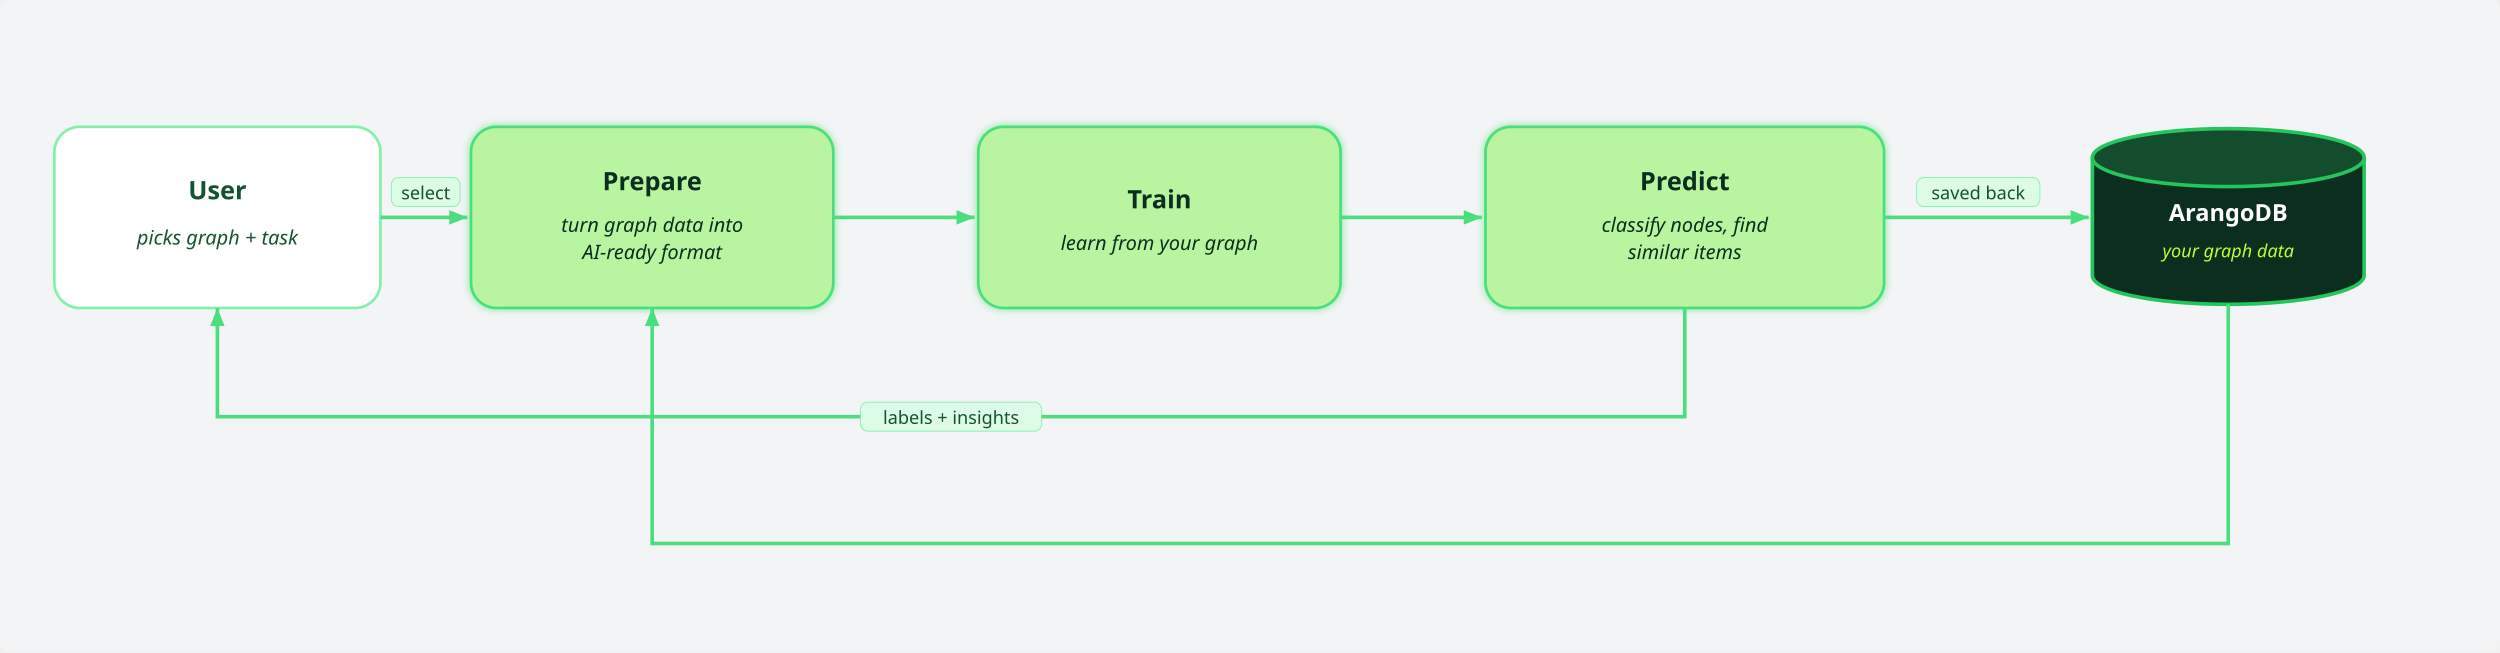
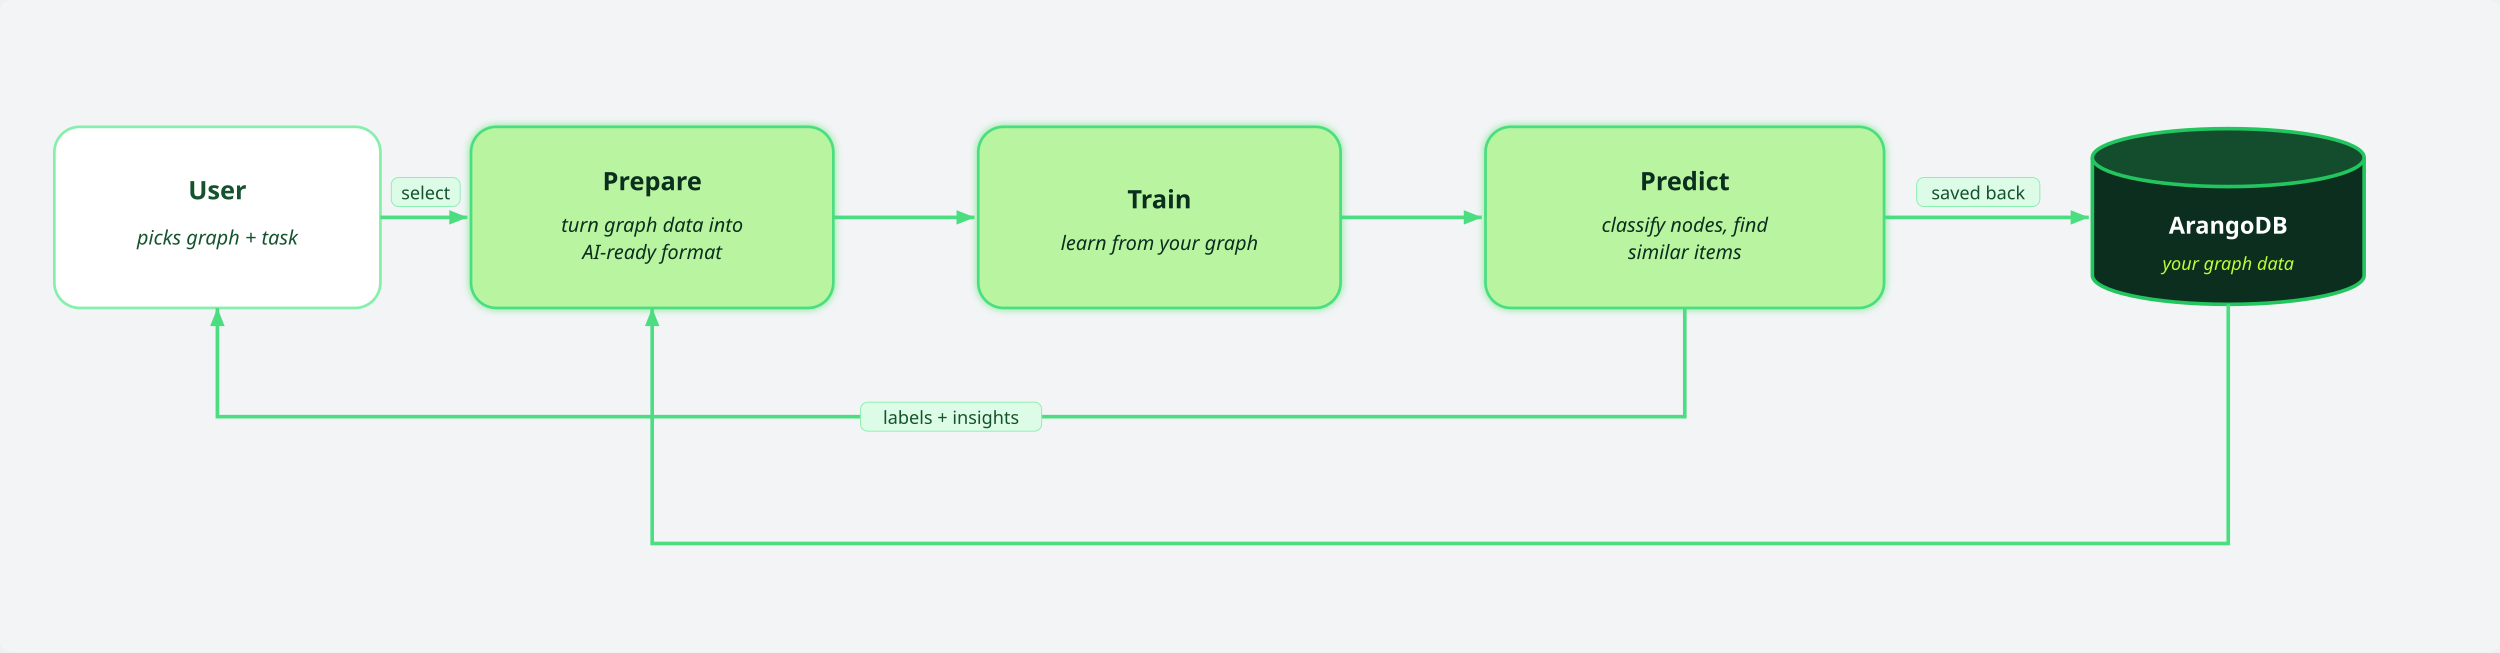
<svg xmlns="http://www.w3.org/2000/svg" viewBox="0 0 1380 360" style="display:block;width:100%;max-width:1380px;margin:0 auto">
  <style>
    .gml .pill-aai { fill: #b9f5a0; stroke: #4ade80; stroke-width: 1.5; }
    .gml .pill-ps  { fill: #ffffff; stroke: #86efac; stroke-width: 1.5; }
    .gml .cyl-db   { fill: #0b2e1e; stroke: #22c55e; stroke-width: 2; }
    .gml .cyl-db-top { fill: #134d2e; stroke: #22c55e; stroke-width: 2; }
    .gml .card:hover .pill-aai     { fill: #ffffff; stroke: #22c55e; }
    .gml .card:hover .pill-ps      { fill: #dcfce7; stroke: #22c55e; }
    .gml .card:hover .cyl-db       { fill: #134d2e; stroke: #b9ff38; }
    .gml .card:hover .cyl-db-top   { fill: #1a5e38; stroke: #b9ff38; }
  </style>
  <defs>
    <filter id="gml-glow" x="-20%" y="-20%" width="140%" height="140%">
      <feGaussianBlur stdDeviation="2" result="blur" />
      <feMerge>
        <feMergeNode in="blur" />
        <feMergeNode in="SourceGraphic" />
      </feMerge>
    </filter>
    <marker id="gml-arrow" markerWidth="10" markerHeight="8" refX="10" refY="4" orient="auto" markerUnits="userSpaceOnUse">
      <polygon points="0 0,10 4,0 8" fill="#4ade80" />
    </marker>
  </defs>
  <g class="gml">
    <rect width="1380" height="360" fill="#f3f4f6" rx="6" />
    <g class="card">
      <rect x="30" y="70" width="180" height="100" rx="14" class="pill-ps" />
      <text x="120" y="110" text-anchor="middle" font-family="sans-serif" font-size="14" font-weight="bold" fill="#14532d">User</text>
      <text x="120" y="135" text-anchor="middle" font-family="sans-serif" font-size="11" font-style="italic" fill="#14532d">picks graph + task</text>
    </g>
    <path d="M 210 120 L 258 120" stroke="#4ade80" stroke-width="2" fill="none" marker-end="url(#gml-arrow)" />
    <rect x="216" y="98" width="38" height="16" rx="4" fill="#dcfce7" stroke="#86efac" stroke-width="0.5" />
    <text x="235" y="110" text-anchor="middle" font-family="sans-serif" font-size="10" fill="#14532d">select</text>
    <g class="card">
      <rect x="260" y="70" width="200" height="100" rx="14" class="pill-aai" filter="url(#gml-glow)" />
      <text x="360" y="105" text-anchor="middle" font-family="sans-serif" font-size="14" font-weight="bold" fill="#0b2e1e">Prepare</text>
      <text x="360" y="128" text-anchor="middle" font-family="sans-serif" font-size="11" font-style="italic" fill="#0b2e1e">turn graph data into</text>
      <text x="360" y="143" text-anchor="middle" font-family="sans-serif" font-size="11" font-style="italic" fill="#0b2e1e">AI-ready format</text>
    </g>
    <path d="M 460 120 L 538 120" stroke="#4ade80" stroke-width="2" fill="none" marker-end="url(#gml-arrow)" />
    <g class="card">
      <rect x="540" y="70" width="200" height="100" rx="14" class="pill-aai" filter="url(#gml-glow)" />
      <text x="640" y="115" text-anchor="middle" font-family="sans-serif" font-size="14" font-weight="bold" fill="#0b2e1e">Train</text>
      <text x="640" y="138" text-anchor="middle" font-family="sans-serif" font-size="11" font-style="italic" fill="#0b2e1e">learn from your graph</text>
    </g>
    <path d="M 740 120 L 818 120" stroke="#4ade80" stroke-width="2" fill="none" marker-end="url(#gml-arrow)" />
    <g class="card">
      <rect x="820" y="70" width="220" height="100" rx="14" class="pill-aai" filter="url(#gml-glow)" />
      <text x="930" y="105" text-anchor="middle" font-family="sans-serif" font-size="14" font-weight="bold" fill="#0b2e1e">Predict</text>
      <text x="930" y="128" text-anchor="middle" font-family="sans-serif" font-size="11" font-style="italic" fill="#0b2e1e">classify nodes, find</text>
      <text x="930" y="143" text-anchor="middle" font-family="sans-serif" font-size="11" font-style="italic" fill="#0b2e1e">similar items</text>
    </g>
    <path d="M 1040 120 L 1153 120" stroke="#4ade80" stroke-width="2" fill="none" marker-end="url(#gml-arrow)" />
    <rect x="1058" y="98" width="68" height="16" rx="4" fill="#dcfce7" stroke="#86efac" stroke-width="0.5" />
    <text x="1092" y="110" text-anchor="middle" font-family="sans-serif" font-size="10" fill="#14532d">saved back</text>
    <g class="card">
      <path d="M 1155 87 L 1155 152 A 75 16 0 0 0 1305 152 L 1305 87" class="cyl-db" />
      <ellipse cx="1230" cy="87" rx="75" ry="16" class="cyl-db-top" />
-       <text x="1230" y="122" text-anchor="middle" font-family="sans-serif" font-size="13" font-weight="bold" fill="#ffffff">ArangoDB</text>
-       <text x="1230" y="142" text-anchor="middle" font-family="sans-serif" font-size="10" font-style="italic" fill="#b9ff38">your graph data</text>
+       <text x="1230" y="129" text-anchor="middle" font-family="sans-serif" font-size="13" font-weight="bold" fill="#ffffff">ArangoDB</text>
+       <text x="1230" y="149" text-anchor="middle" font-family="sans-serif" font-size="10" font-style="italic" fill="#b9ff38">your graph data</text>
    </g>
    <path d="M 930 170 L 930 230 L 120 230 L 120 170" stroke="#4ade80" stroke-width="2" fill="none" marker-end="url(#gml-arrow)" />
    <rect x="475" y="222" width="100" height="16" rx="4" fill="#dcfce7" stroke="#86efac" stroke-width="0.5" />
    <text x="525" y="234" text-anchor="middle" font-family="sans-serif" font-size="10" fill="#14532d">labels + insights</text>
    <path d="M 1230 168 L 1230 300 L 360 300 L 360 170" stroke="#4ade80" stroke-width="2" fill="none" marker-end="url(#gml-arrow)" />
  </g>
</svg>
